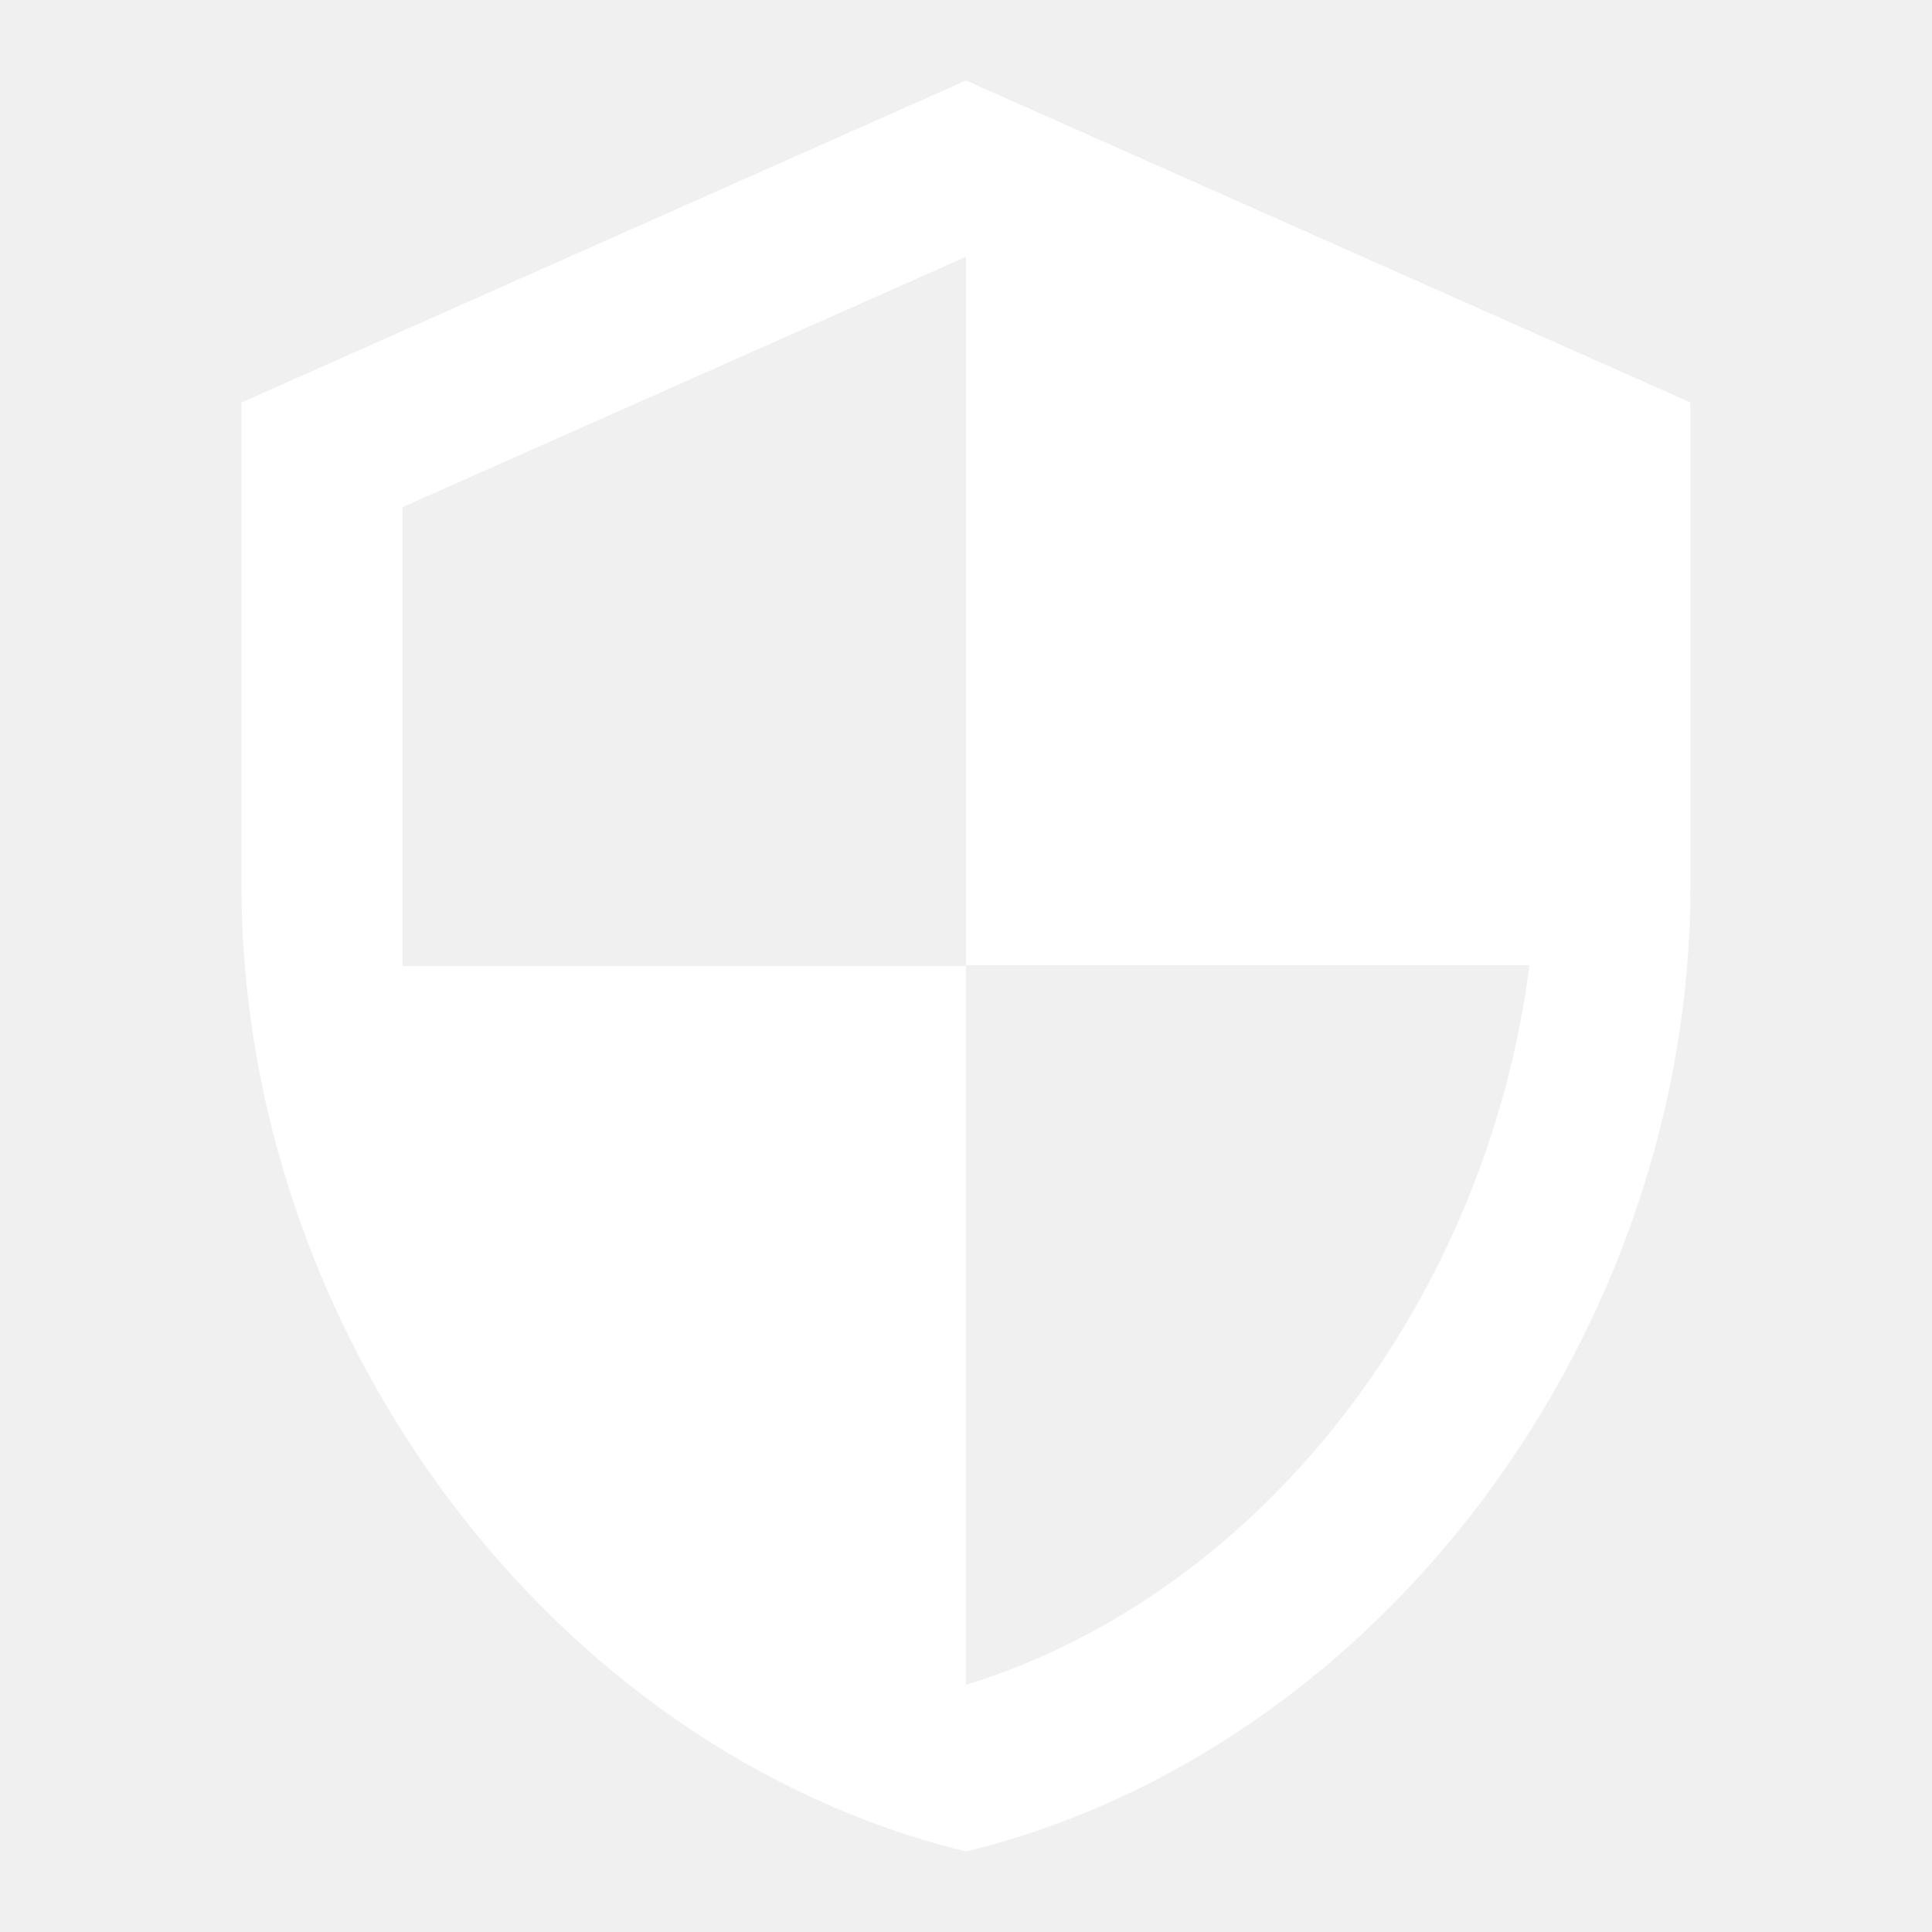
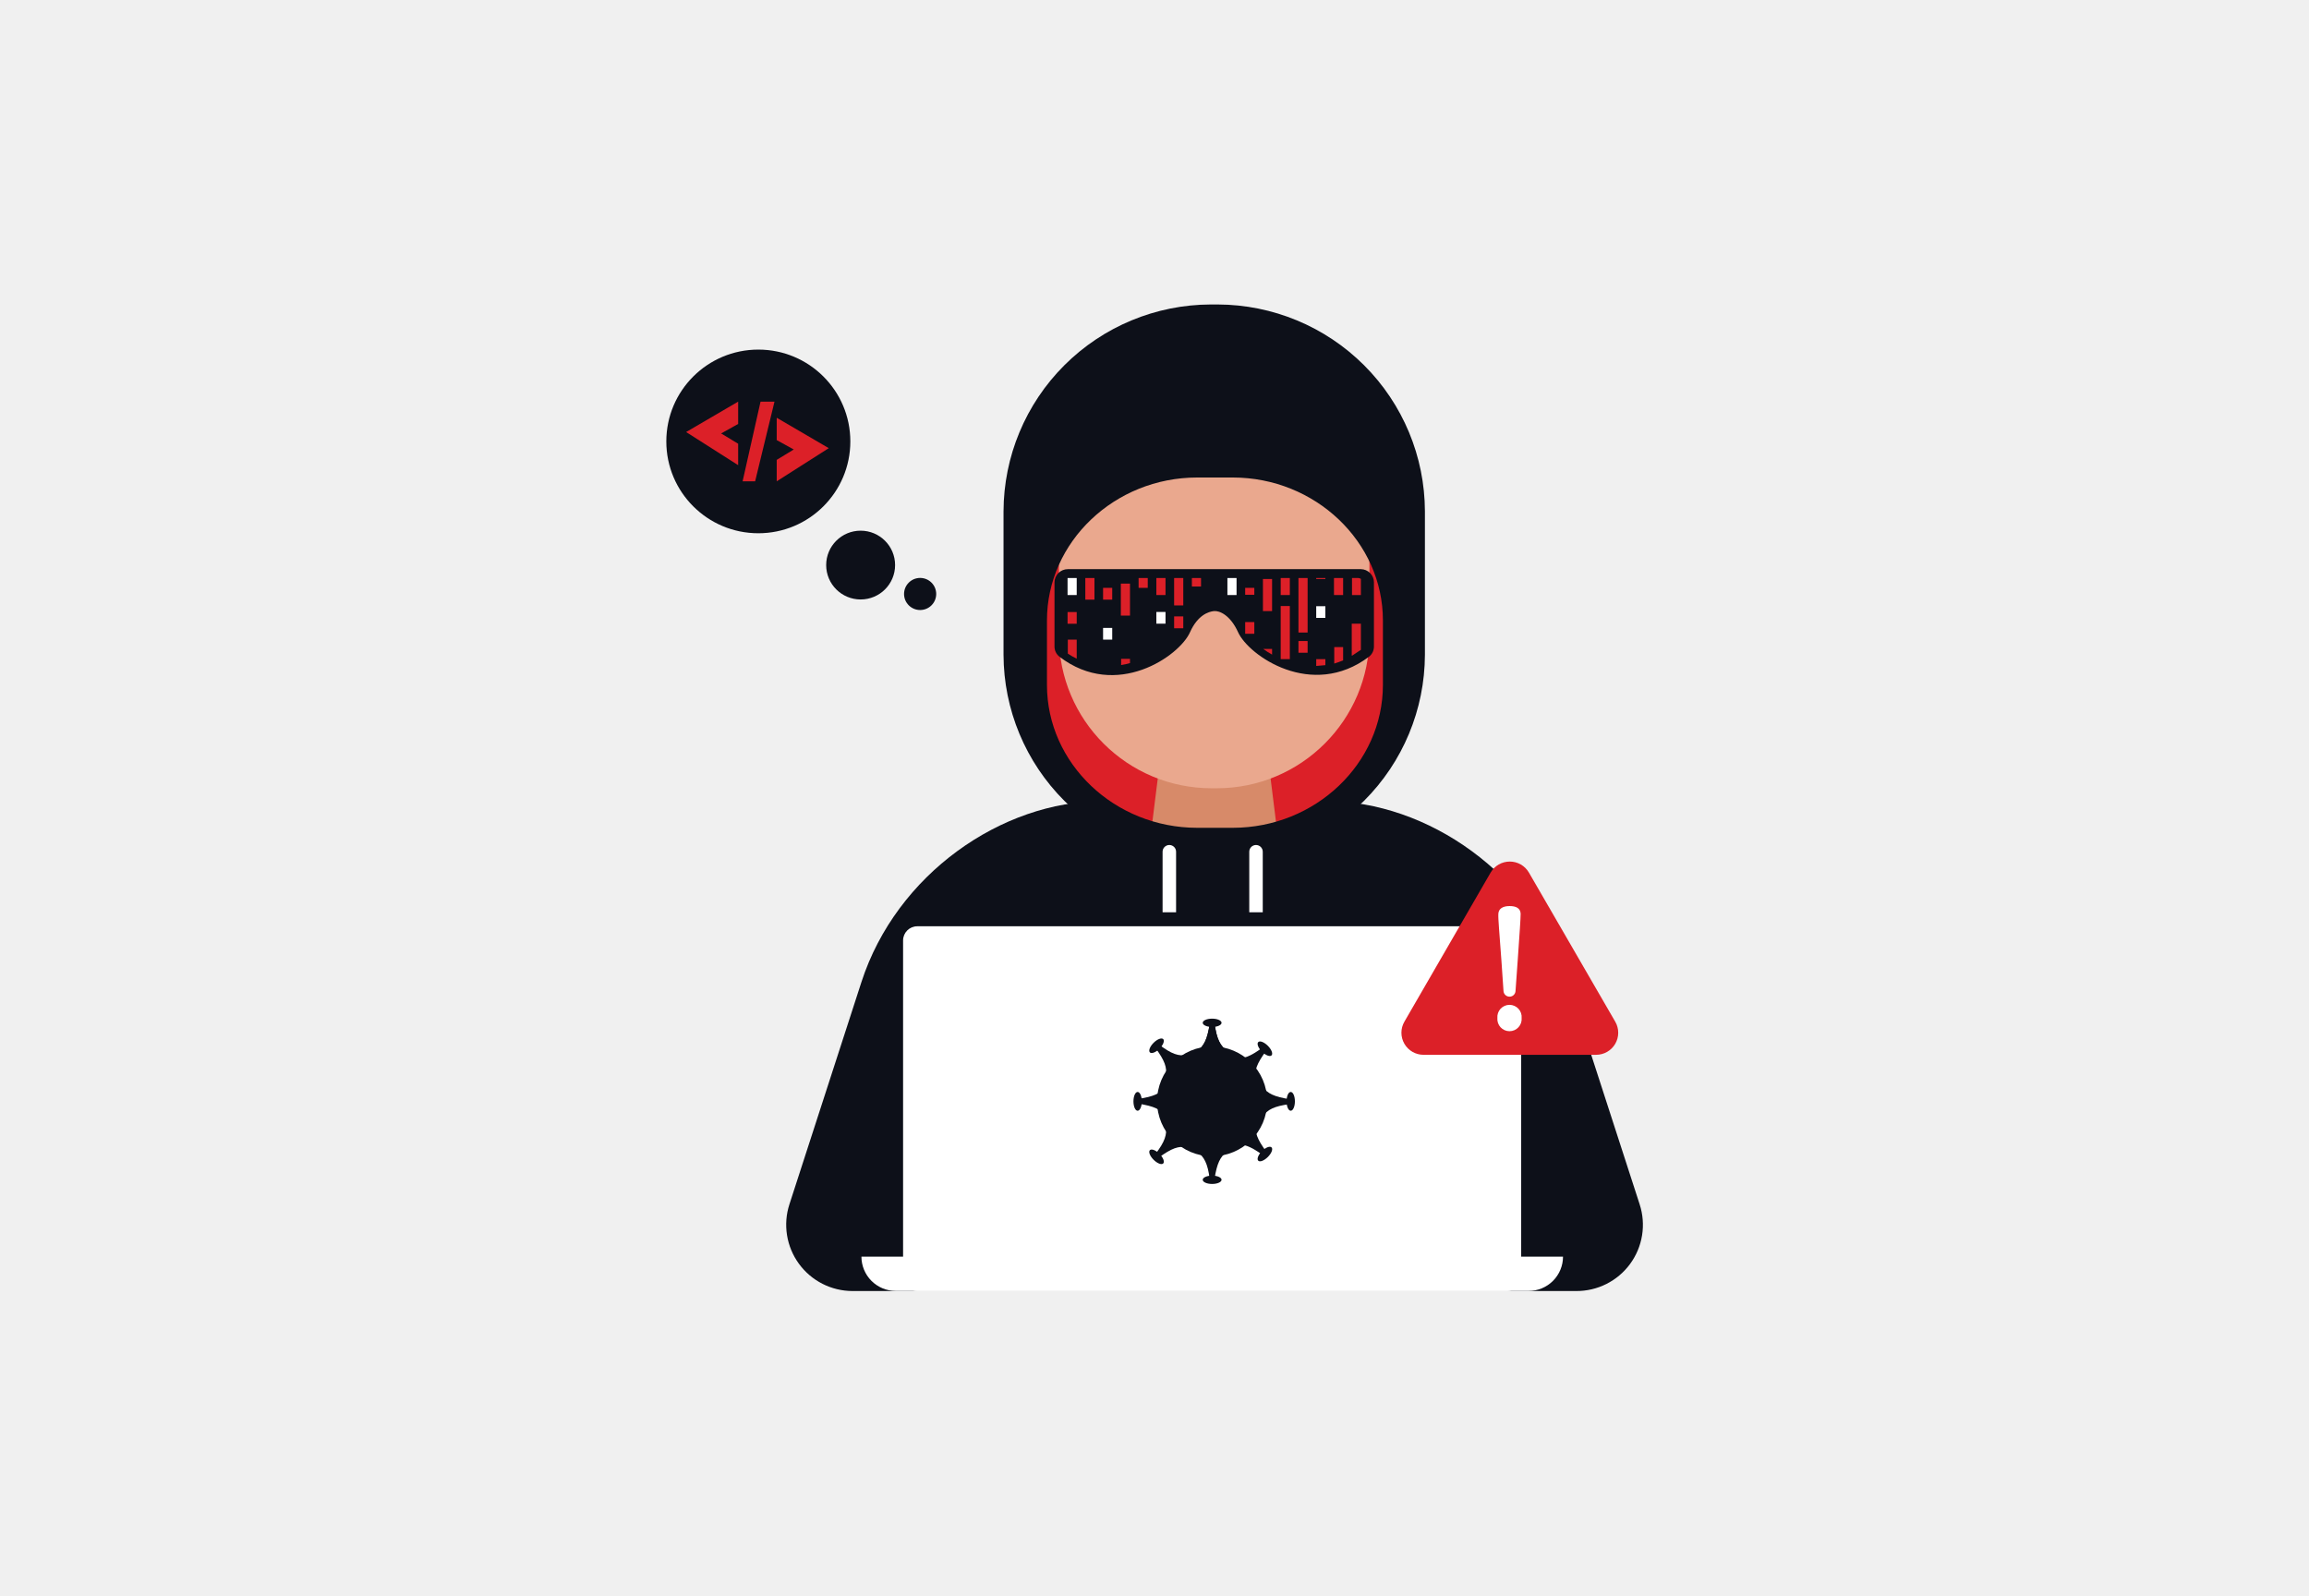
- <svg xmlns="http://www.w3.org/2000/svg" fill="white" width="800px" height="800px" viewBox="0 0 24 24">
-   <path d="M12 1L3 5v6c0 5.55 3.84 10.74 9 12 5.16-1.26 9-6.45 9-12V5l-9-4zm0 10.99h7c-.53 4.12-3.28 7.79-7 8.94V12H5V6.3l7-3.11v8.8z" />
+ <svg xmlns="http://www.w3.org/2000/svg" width="233" height="161" viewBox="0 0 233 161" fill="none">
+   <path d="M159.049 130.276H86.031C84.974 130.275 83.933 130.025 82.992 129.546C82.051 129.067 81.237 128.372 80.616 127.52C79.995 126.667 79.584 125.68 79.418 124.638C79.252 123.597 79.334 122.531 79.659 121.528L86.927 99.096C90.458 88.201 101.086 80.84 111.257 80.84H133.858C144.03 80.84 154.658 88.201 158.189 99.096L165.457 121.528C165.785 122.534 165.868 123.604 165.701 124.649C165.534 125.693 165.12 126.684 164.495 127.538C163.869 128.392 163.049 129.086 162.103 129.562C161.156 130.038 160.109 130.282 159.049 130.276Z" fill="#0D1019" />
+   <path d="M122.101 32.397H121.447C110.583 32.397 101.776 41.187 101.776 52.03V65.634C101.776 76.477 110.583 85.267 121.447 85.267H122.101C132.965 85.267 141.772 76.477 141.772 65.634V52.03C141.772 41.187 132.965 32.397 122.101 32.397Z" fill="#DC2028" />
+   <path d="M128.903 84.078L127.406 72.047H117.638L116.142 84.078C116.142 84.078 121.196 85.867 128.903 84.078Z" fill="#D78A69" />
+   <path d="M122.782 38.13H122.262C113.754 38.13 106.857 45.014 106.857 53.506V64.167C106.857 72.659 113.754 79.543 122.262 79.543H122.782C131.29 79.543 138.187 72.659 138.187 64.167V53.506C138.187 45.014 131.29 38.13 122.782 38.13Z" fill="#EAA88E" />
+   <path d="M122.881 30.724H122.173C116.631 30.741 111.322 32.946 107.404 36.858C103.487 40.769 101.28 46.07 101.265 51.6V66.073C101.28 71.603 103.487 76.902 107.405 80.812C111.322 84.723 116.632 86.926 122.173 86.94H122.881C128.42 86.924 133.729 84.72 137.646 80.81C141.563 76.9 143.771 71.602 143.788 66.073V51.6C143.774 46.07 141.567 40.769 137.649 36.858C133.732 32.946 128.422 30.741 122.881 30.724ZM139.549 69.114C139.549 77.047 132.729 83.532 124.395 83.532H120.81C112.476 83.532 105.648 77.047 105.648 69.114V62.611C105.648 54.677 112.476 48.184 120.81 48.184H124.395C132.729 48.184 139.549 54.677 139.549 62.611V69.114Z" fill="#0D1019" />
+   <path d="M137.327 57.432H107.754C107.399 57.432 107.058 57.572 106.806 57.822C106.554 58.072 106.412 58.411 106.409 58.765V65.223C106.406 65.424 106.449 65.624 106.536 65.805C106.624 65.987 106.752 66.146 106.911 66.269C112.656 70.661 119.036 66.189 120.085 63.792C120.864 62.057 121.958 61.717 122.504 61.663C123.051 61.609 124.144 62.057 124.933 63.792C125.99 66.153 132.371 70.616 138.142 66.269C138.301 66.146 138.43 65.987 138.517 65.805C138.604 65.624 138.647 65.424 138.644 65.223V58.765C138.644 58.415 138.506 58.078 138.259 57.829C138.013 57.58 137.678 57.437 137.327 57.432Z" fill="#0D1019" />
+   <path d="M108.65 58.327H107.727V60.044H108.65V58.327Z" fill="white" />
+   <path d="M108.65 64.543V66.466C108.339 66.318 108.04 66.147 107.754 65.956V64.543H108.65Z" fill="#DC2028" />
+   <path d="M110.442 58.327H109.519V60.509H110.442V58.327Z" fill="#DC2028" />
+   <path d="M112.234 59.319H111.311V60.509H112.234V59.319Z" fill="#DC2028" />
+   <path d="M126.573 62.772H125.65V63.953H126.573V62.772Z" fill="#DC2028" />
+   <path d="M108.65 61.761H107.727V62.942H108.65V61.761Z" fill="#DC2028" />
+   <path d="M131.95 64.686H131.027V65.867H131.95V64.686Z" fill="#DC2028" />
+   <path d="M133.742 61.171H132.819V62.352H133.742V61.171Z" fill="white" />
+   <path d="M133.742 66.511V67.119L132.819 67.2V66.511H133.742Z" fill="#DC2028" />
+   <path d="M112.234 63.362H111.311V64.543H112.234V63.362Z" fill="white" />
+   <path d="M114.027 58.89H113.104V62.119H114.027V58.89Z" fill="#DC2028" />
+   <path d="M114.027 66.484V66.913C113.732 66.998 113.433 67.063 113.13 67.11V66.484H114.027Z" fill="#DC2028" />
+   <path d="M115.819 58.327H114.896V59.32H115.819V58.327Z" fill="#DC2028" />
+   <path d="M117.611 58.327H116.688V60.044H117.611V58.327Z" fill="#DC2028" />
+   <path d="M117.611 61.752H116.688V62.933H117.611V61.752Z" fill="white" />
+   <path d="M119.404 58.327H118.48V61.091H119.404V58.327Z" fill="#DC2028" />
+   <path d="M119.404 62.2H118.48V63.398H119.404V62.2Z" fill="#DC2028" />
+   <path d="M121.196 58.327H120.273V59.185H121.196V58.327Z" fill="#DC2028" />
+   <path d="M124.78 58.327H123.857V60.044H124.78V58.327Z" fill="white" />
+   <path d="M126.573 59.319H125.65V60.017H126.573V59.319Z" fill="#DC2028" />
+   <path d="M128.365 58.425H127.442V61.663H128.365V58.425Z" fill="#DC2028" />
+   <path d="M128.365 65.482V66.055C128.042 65.876 127.738 65.679 127.469 65.482H128.365Z" fill="#DC2028" />
+   <path d="M130.157 58.327H129.234V60.044H130.157V58.327Z" fill="#DC2028" />
+   <path d="M130.157 61.153H129.234V66.511H130.157V61.153Z" fill="#DC2028" />
+   <path d="M131.95 58.327H131.027V63.828H131.95V58.327Z" fill="#DC2028" />
+   <path d="M133.742 58.327H132.819V58.425H133.742V58.327Z" fill="#DC2028" />
+   <path d="M135.534 58.327H134.611V60.044H135.534V58.327Z" fill="#DC2028" />
+   <path d="M135.534 65.294V66.636C135.242 66.76 134.943 66.867 134.638 66.958V65.294H135.534Z" fill="#DC2028" />
+   <path d="M137.327 58.416V60.044H136.43V58.327H137.085C137.172 58.333 137.256 58.364 137.327 58.416Z" fill="#DC2028" />
+   <path d="M137.327 62.933V65.572L136.439 66.162H136.404V62.933H137.327Z" fill="#DC2028" />
+   <path d="M126.743 85.267C126.924 85.267 127.097 85.339 127.225 85.466C127.352 85.594 127.424 85.767 127.424 85.947V92.056H126.062V85.947C126.062 85.767 126.134 85.594 126.261 85.466C126.389 85.339 126.562 85.267 126.743 85.267Z" fill="white" />
+   <path d="M117.997 85.267C118.177 85.267 118.35 85.339 118.478 85.466C118.606 85.594 118.678 85.767 118.678 85.947V92.056H117.316V85.947C117.316 85.767 117.387 85.594 117.515 85.466C117.643 85.339 117.816 85.267 117.997 85.267Z" fill="white" />
+   <path d="M86.846 60.491C88.767 60.491 90.323 58.938 90.323 57.021C90.323 55.104 88.767 53.55 86.846 53.55C84.926 53.55 83.369 55.104 83.369 57.021C83.369 58.938 84.926 60.491 86.846 60.491Z" fill="#0D1019" />
+   <path d="M92.85 61.556C93.746 61.556 94.472 60.831 94.472 59.937C94.472 59.043 93.746 58.318 92.85 58.318C91.955 58.318 91.228 59.043 91.228 59.937C91.228 60.831 91.955 61.556 92.85 61.556Z" fill="#0D1019" />
+   <path d="M76.523 53.81C81.65 53.81 85.807 49.661 85.807 44.543C85.807 39.426 81.65 35.277 76.523 35.277C71.395 35.277 67.238 39.426 67.238 44.543C67.238 49.661 71.395 53.81 76.523 53.81Z" fill="#0D1019" />
+   <path d="M78.378 42.155L83.629 45.223L78.378 48.568V46.404L80.098 45.357L78.378 44.409V42.155Z" fill="#DC2028" />
+   <path d="M74.488 40.527L69.237 43.595L74.488 46.94V44.776L72.768 43.738L74.488 42.781V40.527Z" fill="#DC2028" />
+   <path d="M76.747 40.527L74.936 48.568H76.2L78.154 40.527H76.747Z" fill="#DC2028" />
+   <path d="M152.068 93.469H92.564C91.772 93.469 91.13 94.11 91.13 94.901V128.845C91.13 129.635 91.772 130.276 92.564 130.276H152.068C152.86 130.276 153.502 129.635 153.502 128.845V94.901C153.502 94.11 152.86 93.469 152.068 93.469Z" fill="white" />
+   <path d="M86.927 126.805H157.723C157.723 127.723 157.358 128.604 156.707 129.253C156.057 129.902 155.175 130.267 154.255 130.267H90.377C89.46 130.262 88.583 129.895 87.936 129.247C87.29 128.598 86.927 127.72 86.927 126.805Z" fill="white" />
+   <path d="M122.316 116.68C125.385 116.68 127.872 114.197 127.872 111.135C127.872 108.072 125.385 105.589 122.316 105.589C119.247 105.589 116.76 108.072 116.76 111.135C116.76 114.197 119.247 116.68 122.316 116.68Z" fill="#0D1019" />
+   <path d="M123.857 106.063C123.348 106.118 122.837 106.145 122.325 106.144C121.81 106.145 121.296 106.118 120.784 106.063C121.509 105.553 121.832 104.856 122.074 103.299C122.085 103.242 122.116 103.191 122.161 103.153C122.206 103.116 122.262 103.096 122.321 103.096C122.379 103.096 122.435 103.116 122.48 103.153C122.525 103.191 122.556 103.242 122.567 103.299C122.773 104.856 123.132 105.544 123.857 106.063Z" fill="#0D1019" />
+   <path d="M122.316 103.63C122.841 103.63 123.266 103.442 123.266 103.21C123.266 102.978 122.841 102.79 122.316 102.79C121.791 102.79 121.366 102.978 121.366 103.21C121.366 103.442 121.791 103.63 122.316 103.63Z" fill="#0D1019" />
+   <path d="M123.857 106.063C123.348 106.118 122.837 106.145 122.325 106.144C121.81 106.145 121.296 106.118 120.784 106.063C121.509 105.553 121.832 104.856 122.074 103.299C122.085 103.242 122.116 103.191 122.161 103.153C122.206 103.116 122.262 103.096 122.321 103.096C122.379 103.096 122.435 103.116 122.48 103.153C122.525 103.191 122.556 103.242 122.567 103.299C122.773 104.856 123.132 105.544 123.857 106.063Z" fill="#0D1019" />
+   <path d="M128.312 106.496C128.476 106.332 128.309 105.899 127.938 105.529C127.567 105.158 127.133 104.991 126.968 105.155C126.804 105.32 126.971 105.753 127.342 106.123C127.713 106.493 128.147 106.66 128.312 106.496Z" fill="#0D1019" />
+   <path d="M126.707 108.917C126.308 108.599 125.928 108.258 125.569 107.897C125.204 107.535 124.86 107.153 124.538 106.752C125.435 106.904 126.134 106.636 127.406 105.705C127.455 105.672 127.513 105.656 127.572 105.661C127.631 105.666 127.686 105.692 127.728 105.733C127.769 105.775 127.795 105.83 127.8 105.889C127.805 105.947 127.79 106.006 127.756 106.054C126.815 107.333 126.555 108.049 126.707 108.917Z" fill="#0D1019" />
+   <path d="M130.247 112.083C130.48 112.083 130.668 111.658 130.668 111.135C130.668 110.611 130.48 110.187 130.247 110.187C130.014 110.187 129.826 110.611 129.826 111.135C129.826 111.658 130.014 112.083 130.247 112.083Z" fill="#0D1019" />
+   <path d="M127.388 112.7C127.334 112.192 127.307 111.681 127.308 111.17C127.307 110.657 127.334 110.143 127.388 109.632C127.899 110.357 128.598 110.679 130.157 110.92C130.215 110.931 130.266 110.962 130.304 111.006C130.341 111.051 130.361 111.108 130.361 111.166C130.361 111.224 130.341 111.281 130.304 111.326C130.266 111.37 130.215 111.401 130.157 111.412C128.598 111.618 127.899 111.949 127.388 112.7Z" fill="#0D1019" />
+   <path d="M127.938 116.749C128.309 116.379 128.477 115.946 128.312 115.782C128.148 115.618 127.714 115.785 127.343 116.155C126.972 116.525 126.804 116.958 126.969 117.123C127.133 117.287 127.567 117.12 127.938 116.749Z" fill="#0D1019" />
+   <path d="M124.565 115.518C124.887 115.12 125.231 114.74 125.596 114.382C125.956 114.015 126.339 113.671 126.743 113.353C126.591 114.247 126.851 114.945 127.783 116.215C127.813 116.263 127.826 116.319 127.82 116.375C127.814 116.431 127.789 116.483 127.75 116.524C127.711 116.564 127.659 116.59 127.603 116.597C127.547 116.604 127.49 116.593 127.442 116.564C126.134 115.625 125.408 115.383 124.565 115.518Z" fill="#0D1019" />
+   <path d="M122.316 119.471C122.841 119.471 123.266 119.283 123.266 119.051C123.266 118.818 122.841 118.63 122.316 118.63C121.791 118.63 121.366 118.818 121.366 119.051C121.366 119.283 121.791 119.471 122.316 119.471Z" fill="#0D1019" />
+   <path d="M120.775 116.197C121.284 116.143 121.795 116.116 122.307 116.117C122.822 116.116 123.336 116.143 123.848 116.197C123.123 116.707 122.8 117.405 122.558 118.961C122.547 119.018 122.516 119.07 122.471 119.107C122.426 119.144 122.37 119.164 122.312 119.164C122.253 119.164 122.197 119.144 122.152 119.107C122.107 119.07 122.076 119.018 122.065 118.961C121.877 117.405 121.501 116.707 120.775 116.197Z" fill="#0D1019" />
+   <path d="M117.379 117.403C117.543 117.238 117.376 116.805 117.005 116.435C116.634 116.065 116.2 115.898 116.035 116.062C115.871 116.226 116.038 116.659 116.409 117.029C116.78 117.4 117.214 117.567 117.379 117.403Z" fill="#0D1019" />
+   <path d="M117.638 113.594C118.035 113.918 118.415 114.261 118.776 114.623C119.146 114.98 119.49 115.363 119.807 115.768C118.911 115.616 118.212 115.875 116.939 116.806C116.891 116.839 116.832 116.855 116.773 116.85C116.714 116.845 116.659 116.819 116.618 116.778C116.576 116.736 116.55 116.681 116.545 116.622C116.54 116.564 116.556 116.505 116.59 116.457C117.531 115.231 117.79 114.489 117.638 113.594Z" fill="#0D1019" />
+   <path d="M114.797 112.083C115.03 112.083 115.219 111.658 115.219 111.135C115.219 110.611 115.03 110.187 114.797 110.187C114.565 110.187 114.376 110.611 114.376 111.135C114.376 111.658 114.565 112.083 114.797 112.083Z" fill="#0D1019" />
+   <path d="M117.656 109.596C117.711 110.104 117.738 110.615 117.737 111.126C117.738 111.64 117.711 112.153 117.656 112.664C117.145 111.94 116.446 111.618 114.887 111.376C114.83 111.365 114.778 111.335 114.741 111.29C114.704 111.245 114.683 111.189 114.683 111.13C114.683 111.072 114.704 111.016 114.741 110.971C114.778 110.926 114.83 110.895 114.887 110.884C116.446 110.652 117.145 110.321 117.656 109.596Z" fill="#0D1019" />
+   <path d="M117.005 105.822C117.376 105.452 117.543 105.018 117.379 104.854C117.214 104.69 116.78 104.857 116.409 105.227C116.038 105.598 115.871 106.031 116.035 106.195C116.2 106.359 116.634 106.192 117.005 105.822Z" fill="#0D1019" />
+   <path d="M119.816 106.439C119.492 106.835 119.148 107.214 118.785 107.575C118.423 107.939 118.04 108.283 117.638 108.603C117.79 107.709 117.522 107.011 116.59 105.741C116.556 105.693 116.54 105.634 116.545 105.576C116.55 105.517 116.576 105.462 116.618 105.42C116.659 105.379 116.714 105.353 116.773 105.348C116.832 105.343 116.891 105.359 116.939 105.392C118.212 106.358 118.938 106.618 119.816 106.439Z" fill="#0D1019" />
+   <path d="M150.419 88.049L141.718 103.094C141.521 103.432 141.417 103.816 141.416 104.207C141.415 104.598 141.518 104.983 141.713 105.322C141.908 105.661 142.19 105.943 142.529 106.139C142.868 106.335 143.253 106.438 143.645 106.439H161.057C161.449 106.44 161.835 106.337 162.176 106.142C162.516 105.947 162.799 105.665 162.995 105.326C163.191 104.986 163.294 104.601 163.294 104.209C163.294 103.817 163.19 103.433 162.992 103.094L154.282 88.049C154.086 87.711 153.804 87.43 153.465 87.235C153.126 87.04 152.742 86.938 152.351 86.938C151.959 86.938 151.575 87.04 151.236 87.235C150.897 87.43 150.615 87.711 150.419 88.049Z" fill="#DC2028" />
+   <path d="M151.1 102.727C151.086 102.558 151.107 102.388 151.162 102.227C151.217 102.066 151.304 101.919 151.419 101.794C151.534 101.669 151.674 101.569 151.83 101.501C151.985 101.432 152.154 101.397 152.324 101.397C152.494 101.397 152.662 101.432 152.818 101.501C152.973 101.569 153.113 101.669 153.228 101.794C153.343 101.919 153.431 102.066 153.486 102.227C153.541 102.388 153.562 102.558 153.547 102.727C153.562 102.896 153.541 103.066 153.486 103.227C153.431 103.388 153.343 103.535 153.228 103.66C153.113 103.785 152.973 103.885 152.818 103.953C152.662 104.022 152.494 104.057 152.324 104.057C152.154 104.057 151.985 104.022 151.83 103.953C151.674 103.885 151.534 103.785 151.419 103.66C151.304 103.535 151.217 103.388 151.162 103.227C151.107 103.066 151.086 102.896 151.1 102.727ZM153.448 92.19C153.448 92.7 153.341 94.167 153.153 96.886L152.929 100.026C152.915 100.175 152.846 100.314 152.735 100.415C152.624 100.516 152.479 100.572 152.328 100.571C152.177 100.572 152.031 100.517 151.918 100.416C151.805 100.315 151.734 100.176 151.719 100.026L151.504 96.886C151.316 94.203 151.163 92.7 151.199 92.19C151.235 91.681 151.665 91.43 152.328 91.43C152.991 91.43 153.413 91.645 153.448 92.19Z" fill="white" />
</svg>
